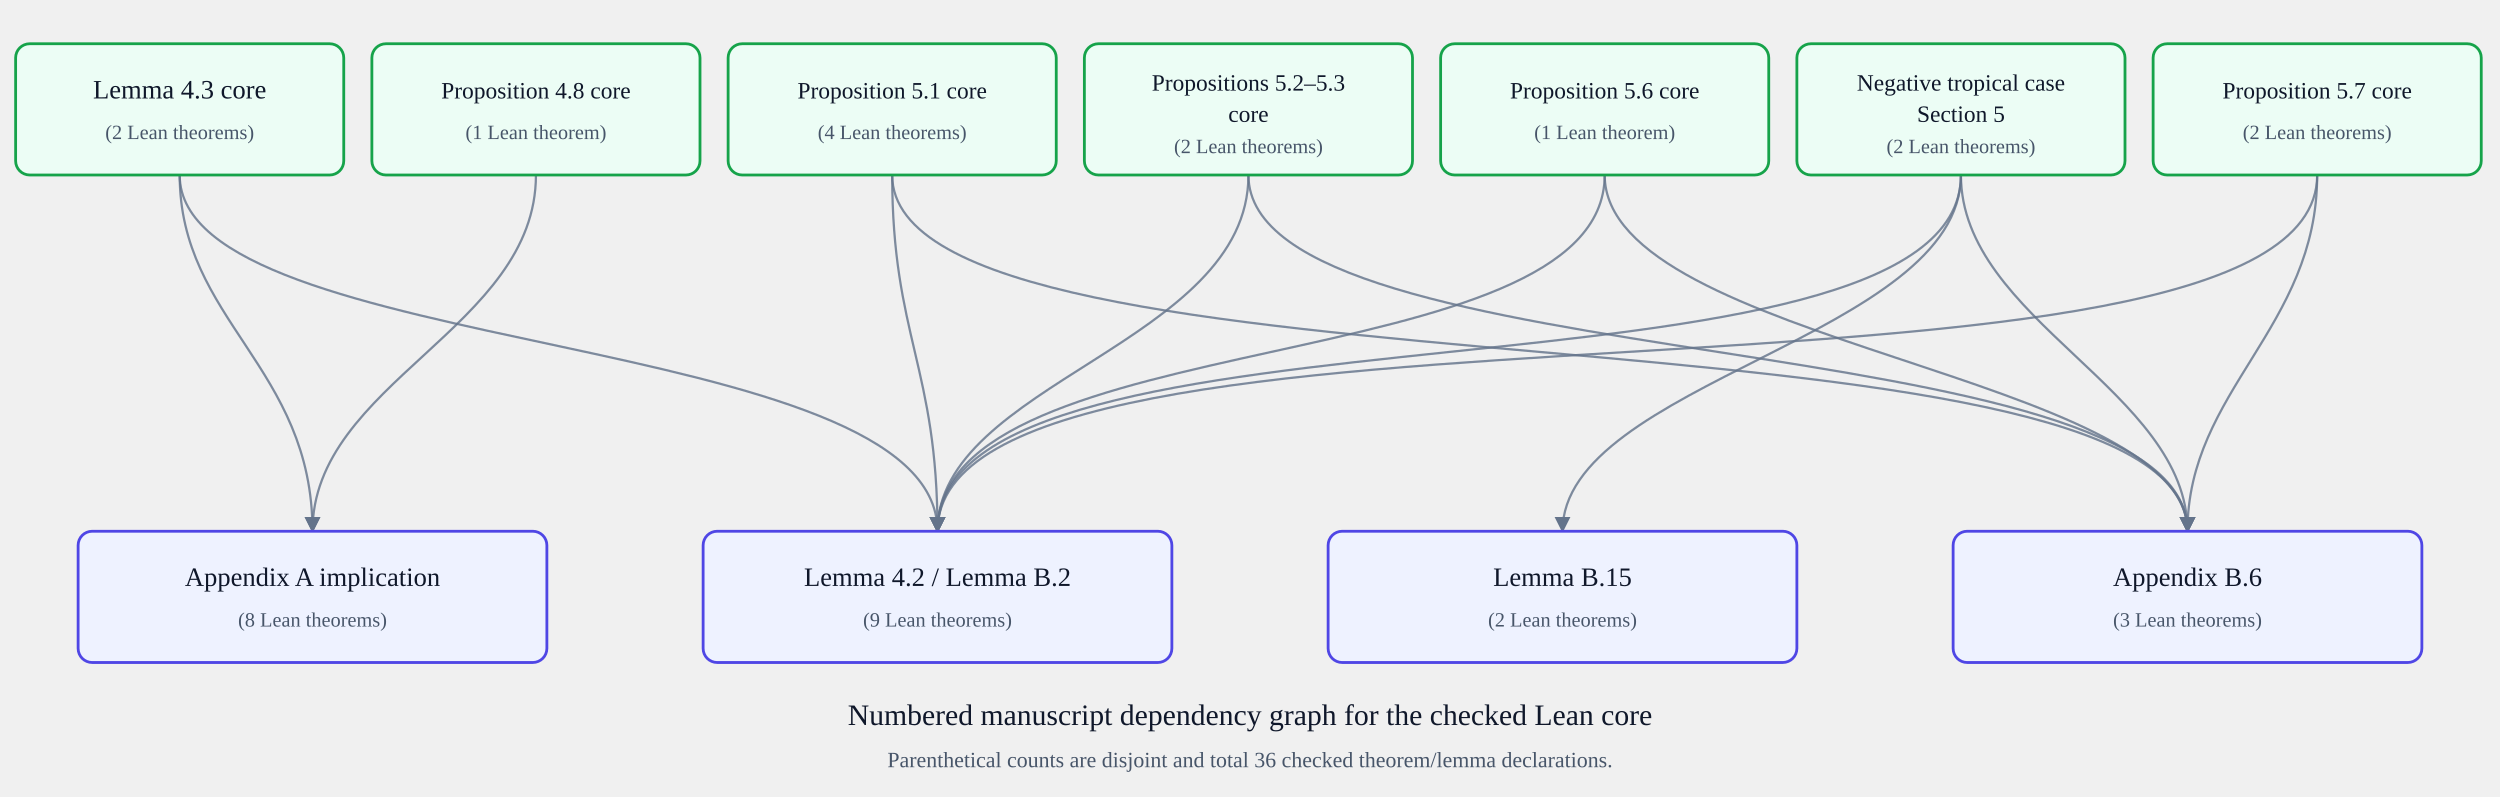
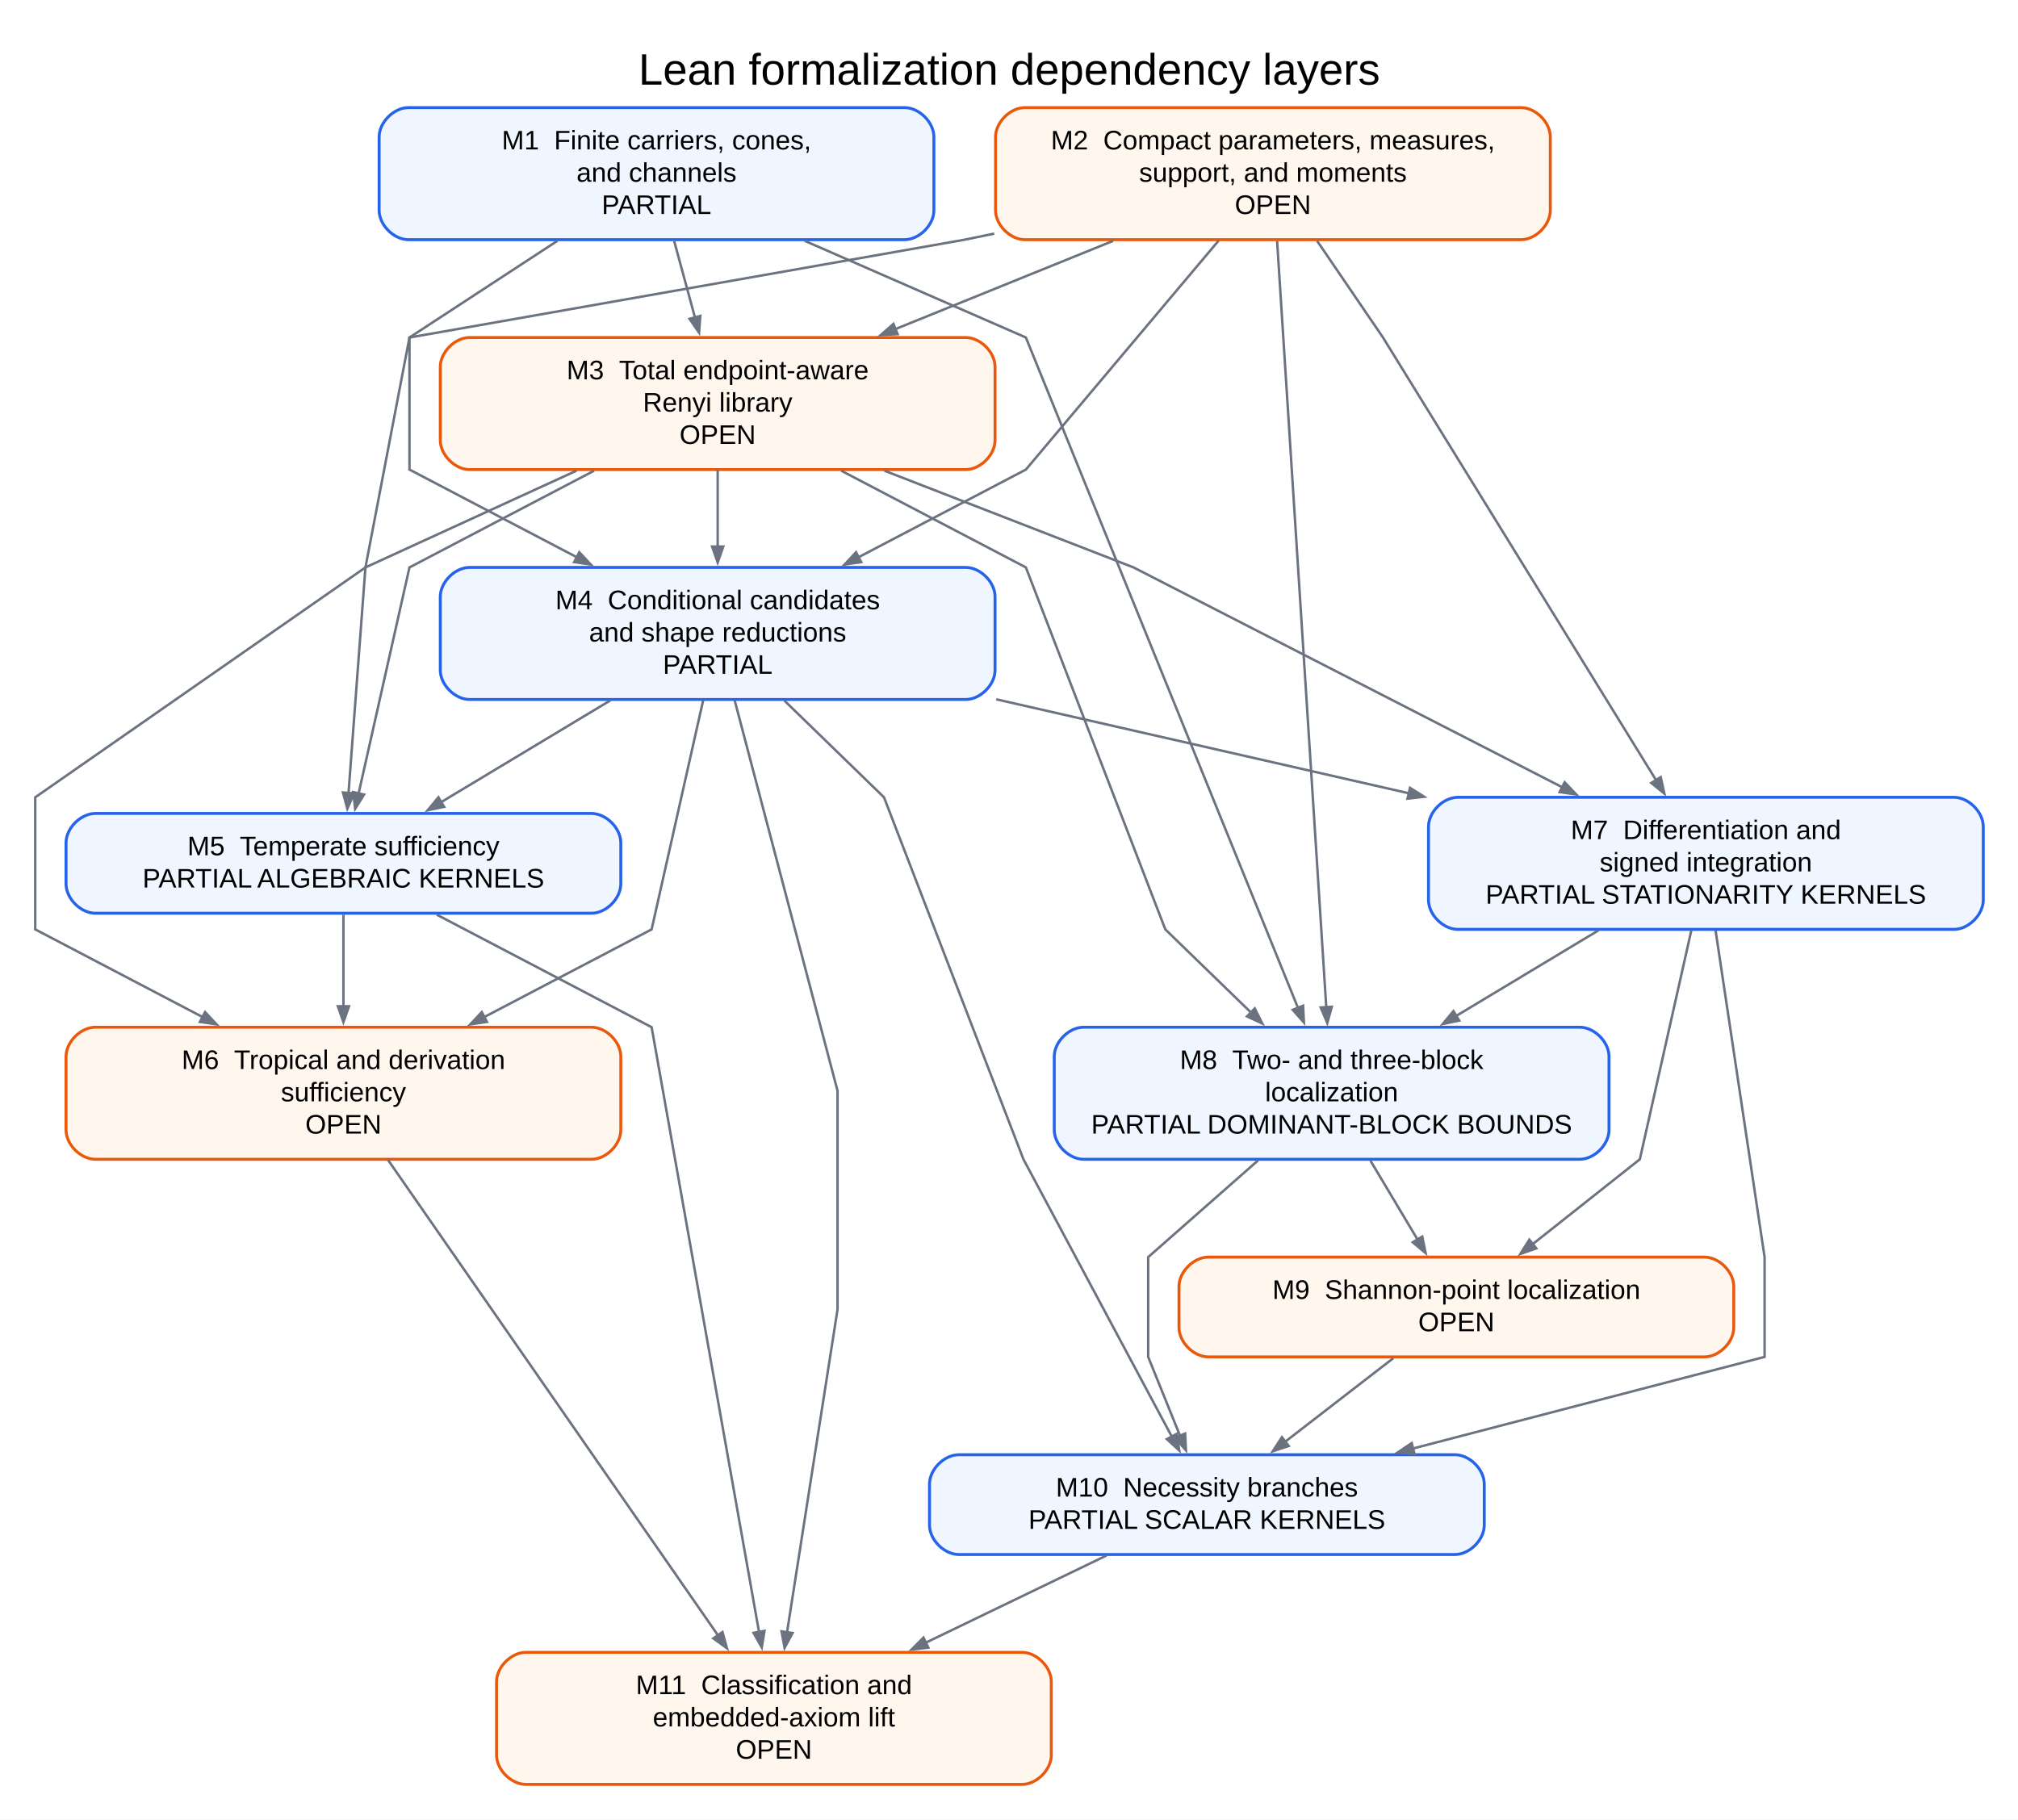
- <svg xmlns="http://www.w3.org/2000/svg" width="1600" height="510" viewBox="0 0 1600 510" role="img" aria-labelledby="title desc">
-   <defs>
-     <marker id="arrow" viewBox="0 0 10 10" refX="9" refY="5" markerWidth="7" markerHeight="7" orient="auto-start-reverse">
-       <path d="M 0 0 L 10 5 L 0 10 z" fill="#64748b" />
-     </marker>
-     <style>
-       .edge{fill:none;stroke:#64748b;stroke-width:1.45;stroke-opacity:.82;marker-end:url(#arrow)}
-       .paper{fill:#ecfdf5;stroke:#16a34a;stroke-width:1.8}
-       .boundary{fill:#eef2ff;stroke:#4f46e5;stroke-width:1.8}
-       .label{font-family:Georgia,Cambria,'Times New Roman',serif;font-size:17px;fill:#0f172a;text-anchor:middle}
-       .small-label{font-family:Georgia,Cambria,'Times New Roman',serif;font-size:15px;fill:#0f172a;text-anchor:middle}
-       .count{font-family:Georgia,Cambria,'Times New Roman',serif;font-size:13px;fill:#475569;text-anchor:middle}
-       .caption{font-family:Georgia,Cambria,'Times New Roman',serif;font-size:19px;fill:#0f172a;text-anchor:middle}
-       .legend{font-family:Georgia,Cambria,'Times New Roman',serif;font-size:14px;fill:#475569;text-anchor:middle}
-     </style>
-   </defs>
-   <path class="edge" d="M115 112 C115 205 200 235 200 340" />
-   <path class="edge" d="M115 112 C115 230 600 210 600 340" />
-   <path class="edge" d="M343 112 C343 210 200 245 200 340" />
-   <path class="edge" d="M571 112 C571 215 600 235 600 340" />
-   <path class="edge" d="M571 112 C571 265 1400 185 1400 340" />
-   <path class="edge" d="M799 112 C799 220 600 245 600 340" />
-   <path class="edge" d="M799 112 C799 245 1400 205 1400 340" />
-   <path class="edge" d="M1027 112 C1027 245 600 205 600 340" />
-   <path class="edge" d="M1027 112 C1027 220 1400 240 1400 340" />
-   <path class="edge" d="M1255 112 C1255 270 600 180 600 340" />
-   <path class="edge" d="M1255 112 C1255 215 1000 245 1000 340" />
-   <path class="edge" d="M1255 112 C1255 205 1400 250 1400 340" />
-   <path class="edge" d="M1483 112 C1483 285 600 165 600 340" />
-   <path class="edge" d="M1483 112 C1483 210 1400 250 1400 340" />
-   <rect class="paper" x="10" y="28" width="210" height="84" rx="9" />
-   <text class="label" x="115" y="63">Lemma 4.3 core</text>
-   <text class="count" x="115" y="89">(2 Lean theorems)</text>
-   <rect class="paper" x="238" y="28" width="210" height="84" rx="9" />
-   <text class="small-label" x="343" y="63">Proposition 4.8 core</text>
-   <text class="count" x="343" y="89">(1 Lean theorem)</text>
-   <rect class="paper" x="466" y="28" width="210" height="84" rx="9" />
-   <text class="small-label" x="571" y="63">Proposition 5.1 core</text>
-   <text class="count" x="571" y="89">(4 Lean theorems)</text>
-   <rect class="paper" x="694" y="28" width="210" height="84" rx="9" />
-   <text class="small-label" x="799" y="58">Propositions 5.2–5.3</text>
-   <text class="small-label" x="799" y="78">core</text>
-   <text class="count" x="799" y="98">(2 Lean theorems)</text>
-   <rect class="paper" x="922" y="28" width="210" height="84" rx="9" />
-   <text class="small-label" x="1027" y="63">Proposition 5.6 core</text>
-   <text class="count" x="1027" y="89">(1 Lean theorem)</text>
-   <rect class="paper" x="1150" y="28" width="210" height="84" rx="9" />
-   <text class="small-label" x="1255" y="58">Negative tropical case</text>
-   <text class="small-label" x="1255" y="78">Section 5</text>
-   <text class="count" x="1255" y="98">(2 Lean theorems)</text>
-   <rect class="paper" x="1378" y="28" width="210" height="84" rx="9" />
-   <text class="small-label" x="1483" y="63">Proposition 5.7 core</text>
-   <text class="count" x="1483" y="89">(2 Lean theorems)</text>
-   <rect class="boundary" x="50" y="340" width="300" height="84" rx="9" />
-   <text class="label" x="200" y="375">Appendix A implication</text>
-   <text class="count" x="200" y="401">(8 Lean theorems)</text>
-   <rect class="boundary" x="450" y="340" width="300" height="84" rx="9" />
-   <text class="label" x="600" y="375">Lemma 4.2 / Lemma B.2</text>
-   <text class="count" x="600" y="401">(9 Lean theorems)</text>
-   <rect class="boundary" x="850" y="340" width="300" height="84" rx="9" />
-   <text class="label" x="1000" y="375">Lemma B.15</text>
-   <text class="count" x="1000" y="401">(2 Lean theorems)</text>
-   <rect class="boundary" x="1250" y="340" width="300" height="84" rx="9" />
-   <text class="label" x="1400" y="375">Appendix B.6</text>
-   <text class="count" x="1400" y="401">(3 Lean theorems)</text>
-   <text class="caption" x="800" y="464">Numbered manuscript dependency graph for the checked Lean core</text>
-   <text class="legend" x="800" y="491">Parenthetical counts are disjoint and total 36 checked theorem/lemma declarations.</text>
+ <svg xmlns="http://www.w3.org/2000/svg" width="825pt" height="744pt" viewBox="0.00 0.00 825.00 744.00">
+   <g id="graph0" class="graph" transform="scale(1 1) rotate(0) translate(14.4 729.6)">
+     <polygon fill="white" stroke="none" points="-14.4,14.4 -14.4,-729.6 810.8,-729.6 810.8,14.4 -14.4,14.4" />
+     <text xml:space="preserve" text-anchor="middle" x="398.2" y="-695" font-family="Arial" font-size="18.00">Lean formalization dependency layers</text>
+     <g id="node1" class="node">
+       <path fill="#eff6ff" stroke="#2563eb" stroke-width="1.2" d="M355.4,-685.6C355.4,-685.6 152.6,-685.6 152.6,-685.6 146.6,-685.6 140.6,-679.6 140.6,-673.6 140.6,-673.6 140.6,-643.6 140.6,-643.6 140.6,-637.6 146.6,-631.6 152.6,-631.6 152.6,-631.6 355.4,-631.6 355.4,-631.6 361.4,-631.6 367.4,-637.6 367.4,-643.6 367.4,-643.6 367.4,-673.6 367.4,-673.6 367.4,-679.6 361.4,-685.6 355.4,-685.6" />
+       <text xml:space="preserve" text-anchor="middle" x="254" y="-668.5" font-family="Arial" font-size="11.00">M1  Finite carriers, cones,</text>
+       <text xml:space="preserve" text-anchor="middle" x="254" y="-655.3" font-family="Arial" font-size="11.00">and channels</text>
+       <text xml:space="preserve" text-anchor="middle" x="254" y="-642.1" font-family="Arial" font-size="11.00">PARTIAL</text>
+     </g>
+     <g id="node3" class="node">
+       <path fill="#fff7ed" stroke="#ea580c" stroke-width="1.2" d="M380.4,-591.6C380.4,-591.6 177.6,-591.6 177.6,-591.6 171.6,-591.6 165.6,-585.6 165.6,-579.6 165.6,-579.6 165.6,-549.6 165.6,-549.6 165.6,-543.6 171.6,-537.6 177.6,-537.6 177.6,-537.6 380.4,-537.6 380.4,-537.6 386.4,-537.6 392.4,-543.6 392.4,-549.6 392.4,-549.6 392.4,-579.6 392.4,-579.6 392.4,-585.6 386.4,-591.6 380.4,-591.6" />
+       <text xml:space="preserve" text-anchor="middle" x="279" y="-574.5" font-family="Arial" font-size="11.00">M3  Total endpoint-aware</text>
+       <text xml:space="preserve" text-anchor="middle" x="279" y="-561.3" font-family="Arial" font-size="11.00">Renyi library</text>
+       <text xml:space="preserve" text-anchor="middle" x="279" y="-548.1" font-family="Arial" font-size="11.00">OPEN</text>
+     </g>
+     <g id="edge1" class="edge">
+       <path fill="none" stroke="#6b7280" d="M261.1,-631.48C263.79,-621.57 266.9,-610.12 269.77,-599.58" />
+       <polygon fill="#6b7280" stroke="#6b7280" points="271.89,-600.43 271.4,-593.56 267.5,-599.24 271.89,-600.43" />
+     </g>
+     <g id="node4" class="node">
+       <path fill="#eff6ff" stroke="#2563eb" stroke-width="1.2" d="M380.4,-497.6C380.4,-497.6 177.6,-497.6 177.6,-497.6 171.6,-497.6 165.6,-491.6 165.6,-485.6 165.6,-485.6 165.6,-455.6 165.6,-455.6 165.6,-449.6 171.6,-443.6 177.6,-443.6 177.6,-443.6 380.4,-443.6 380.4,-443.6 386.4,-443.6 392.4,-449.6 392.4,-455.6 392.4,-455.6 392.4,-485.6 392.4,-485.6 392.4,-491.6 386.4,-497.6 380.4,-497.6" />
+       <text xml:space="preserve" text-anchor="middle" x="279" y="-480.5" font-family="Arial" font-size="11.00">M4  Conditional candidates</text>
+       <text xml:space="preserve" text-anchor="middle" x="279" y="-467.3" font-family="Arial" font-size="11.00">and shape reductions</text>
+       <text xml:space="preserve" text-anchor="middle" x="279" y="-454.1" font-family="Arial" font-size="11.00">PARTIAL</text>
+     </g>
+     <g id="edge3" class="edge">
+       <path fill="none" stroke="#6b7280" d="M213.5,-631.14C185.4,-612.77 153,-591.6 153,-591.6 153,-591.6 153,-537.6 153,-537.6 153,-537.6 188.23,-519.14 221.44,-501.75" />
+       <polygon fill="#6b7280" stroke="#6b7280" points="222.43,-503.8 227.14,-498.77 220.32,-499.77 222.43,-503.8" />
+     </g>
+     <g id="node8" class="node">
+       <path fill="#eff6ff" stroke="#2563eb" stroke-width="1.2" d="M631.4,-309.6C631.4,-309.6 428.6,-309.6 428.6,-309.6 422.6,-309.6 416.6,-303.6 416.6,-297.6 416.6,-297.6 416.6,-267.6 416.6,-267.6 416.6,-261.6 422.6,-255.6 428.6,-255.6 428.6,-255.6 631.4,-255.6 631.4,-255.6 637.4,-255.6 643.4,-261.6 643.4,-267.6 643.4,-267.6 643.4,-297.6 643.4,-297.6 643.4,-303.6 637.4,-309.6 631.4,-309.6" />
+       <text xml:space="preserve" text-anchor="middle" x="530" y="-292.5" font-family="Arial" font-size="11.00">M8  Two- and three-block</text>
+       <text xml:space="preserve" text-anchor="middle" x="530" y="-279.3" font-family="Arial" font-size="11.00">localization</text>
+       <text xml:space="preserve" text-anchor="middle" x="530" y="-266.1" font-family="Arial" font-size="11.00">PARTIAL DOMINANT-BLOCK BOUNDS</text>
+     </g>
+     <g id="edge15" class="edge">
+       <path fill="none" stroke="#6b7280" d="M314.55,-631.14C356.56,-612.77 405,-591.6 405,-591.6 405,-591.6 483.75,-397.56 516.24,-317.51" />
+       <polygon fill="#6b7280" stroke="#6b7280" points="518.33,-318.41 518.67,-311.53 514.11,-316.7 518.33,-318.41" />
+     </g>
+     <g id="node2" class="node">
+       <path fill="#fff7ed" stroke="#ea580c" stroke-width="1.2" d="M607.4,-685.6C607.4,-685.6 404.6,-685.6 404.6,-685.6 398.6,-685.6 392.6,-679.6 392.6,-673.6 392.6,-673.6 392.6,-643.6 392.6,-643.6 392.6,-637.6 398.6,-631.6 404.6,-631.6 404.6,-631.6 607.4,-631.6 607.4,-631.6 613.4,-631.6 619.4,-637.6 619.4,-643.6 619.4,-643.6 619.4,-673.6 619.4,-673.6 619.4,-679.6 613.4,-685.6 607.4,-685.6" />
+       <text xml:space="preserve" text-anchor="middle" x="506" y="-668.5" font-family="Arial" font-size="11.00">M2  Compact parameters, measures,</text>
+       <text xml:space="preserve" text-anchor="middle" x="506" y="-655.3" font-family="Arial" font-size="11.00">support, and moments</text>
+       <text xml:space="preserve" text-anchor="middle" x="506" y="-642.1" font-family="Arial" font-size="11.00">OPEN</text>
+     </g>
+     <g id="edge2" class="edge">
+       <path fill="none" stroke="#6b7280" d="M440.65,-631.11C412.75,-619.81 380.1,-606.57 351.47,-594.97" />
+       <polygon fill="#6b7280" stroke="#6b7280" points="352.57,-592.96 345.69,-592.63 350.86,-597.18 352.57,-592.96" />
+     </g>
+     <g id="edge4" class="edge">
+       <path fill="none" stroke="#6b7280" d="M483.84,-631.27C454.1,-595.94 405,-537.6 405,-537.6 405,-537.6 369.77,-519.14 336.56,-501.75" />
+       <polygon fill="#6b7280" stroke="#6b7280" points="337.68,-499.77 330.86,-498.77 335.57,-503.8 337.68,-499.77" />
+     </g>
+     <g id="node5" class="node">
+       <path fill="#eff6ff" stroke="#2563eb" stroke-width="1.2" d="M227.4,-397C227.4,-397 24.6,-397 24.6,-397 18.6,-397 12.6,-391 12.6,-385 12.6,-385 12.6,-368.2 12.6,-368.2 12.6,-362.2 18.6,-356.2 24.6,-356.2 24.6,-356.2 227.4,-356.2 227.4,-356.2 233.4,-356.2 239.4,-362.2 239.4,-368.2 239.4,-368.2 239.4,-385 239.4,-385 239.4,-391 233.4,-397 227.4,-397" />
+       <text xml:space="preserve" text-anchor="middle" x="126" y="-379.9" font-family="Arial" font-size="11.00">M5  Temperate sufficiency</text>
+       <text xml:space="preserve" text-anchor="middle" x="126" y="-366.7" font-family="Arial" font-size="11.00">PARTIAL ALGEBRAIC KERNELS</text>
+     </g>
+     <g id="edge6" class="edge">
+       <path fill="none" stroke="#6b7280" d="M392.08,-634.09C384.62,-632.55 380,-631.6 380,-631.6 380,-631.6 153,-591.6 153,-591.6 153,-591.6 135,-497.6 135,-497.6 135,-497.6 130.72,-440.47 128.06,-405.05" />
+       <polygon fill="#6b7280" stroke="#6b7280" points="130.35,-405.24 127.6,-398.92 125.82,-405.58 130.35,-405.24" />
+     </g>
+     <g id="node7" class="node">
+       <path fill="#eff6ff" stroke="#2563eb" stroke-width="1.2" d="M784.4,-403.6C784.4,-403.6 581.6,-403.6 581.6,-403.6 575.6,-403.6 569.6,-397.6 569.6,-391.6 569.6,-391.6 569.6,-361.6 569.6,-361.6 569.6,-355.6 575.6,-349.6 581.6,-349.6 581.6,-349.6 784.4,-349.6 784.4,-349.6 790.4,-349.6 796.4,-355.6 796.4,-361.6 796.4,-361.6 796.4,-391.6 796.4,-391.6 796.4,-397.6 790.4,-403.6 784.4,-403.6" />
+       <text xml:space="preserve" text-anchor="middle" x="683" y="-386.5" font-family="Arial" font-size="11.00">M7  Differentiation and</text>
+       <text xml:space="preserve" text-anchor="middle" x="683" y="-373.3" font-family="Arial" font-size="11.00">signed integration</text>
+       <text xml:space="preserve" text-anchor="middle" x="683" y="-360.1" font-family="Arial" font-size="11.00">PARTIAL STATIONARITY KERNELS</text>
+     </g>
+     <g id="edge12" class="edge">
+       <path fill="none" stroke="#6b7280" d="M524.04,-631.14C536.56,-612.77 551,-591.6 551,-591.6 551,-591.6 625.7,-470.5 662.71,-410.5" />
+       <polygon fill="#6b7280" stroke="#6b7280" points="664.54,-411.86 666.02,-405.13 660.67,-409.47 664.54,-411.86" />
+     </g>
+     <g id="edge16" class="edge">
+       <path fill="none" stroke="#6b7280" d="M507.71,-631C511.97,-564.5 523.1,-391.08 527.83,-317.45" />
+       <polygon fill="#6b7280" stroke="#6b7280" points="530.07,-317.96 528.22,-311.32 525.53,-317.66 530.07,-317.96" />
+     </g>
+     <g id="edge5" class="edge">
+       <path fill="none" stroke="#6b7280" d="M279,-537.48C279,-527.66 279,-516.34 279,-505.89" />
+       <polygon fill="#6b7280" stroke="#6b7280" points="281.28,-506.12 279,-499.62 276.73,-506.12 281.28,-506.12" />
+     </g>
+     <g id="edge7" class="edge">
+       <path fill="none" stroke="#6b7280" d="M228.48,-537.14C193.42,-518.77 153,-497.6 153,-497.6 153,-497.6 140.15,-440.47 132.18,-405.05" />
+       <polygon fill="#6b7280" stroke="#6b7280" points="134.44,-404.73 130.79,-398.89 130,-405.73 134.44,-404.73" />
+     </g>
+     <g id="node6" class="node">
+       <path fill="#fff7ed" stroke="#ea580c" stroke-width="1.2" d="M227.4,-309.6C227.4,-309.6 24.6,-309.6 24.6,-309.6 18.6,-309.6 12.6,-303.6 12.6,-297.6 12.6,-297.6 12.6,-267.6 12.6,-267.6 12.6,-261.6 18.6,-255.6 24.6,-255.6 24.6,-255.6 227.4,-255.6 227.4,-255.6 233.4,-255.6 239.4,-261.6 239.4,-267.6 239.4,-267.6 239.4,-297.6 239.4,-297.6 239.4,-303.6 233.4,-309.6 227.4,-309.6" />
+       <text xml:space="preserve" text-anchor="middle" x="126" y="-292.5" font-family="Arial" font-size="11.00">M6  Tropical and derivation</text>
+       <text xml:space="preserve" text-anchor="middle" x="126" y="-279.3" font-family="Arial" font-size="11.00">sufficiency</text>
+       <text xml:space="preserve" text-anchor="middle" x="126" y="-266.1" font-family="Arial" font-size="11.00">OPEN</text>
+     </g>
+     <g id="edge9" class="edge">
+       <path fill="none" stroke="#6b7280" d="M221.26,-537.14C181.2,-518.77 135,-497.6 135,-497.6 135,-497.6 0,-403.6 0,-403.6 0,-403.6 0,-349.6 0,-349.6 0,-349.6 35.23,-331.14 68.44,-313.75" />
+       <polygon fill="#6b7280" stroke="#6b7280" points="69.43,-315.8 74.14,-310.77 67.32,-311.77 69.43,-315.8" />
+     </g>
+     <g id="edge13" class="edge">
+       <path fill="none" stroke="#6b7280" d="M347.17,-537.14C394.46,-518.77 449,-497.6 449,-497.6 449,-497.6 555.04,-443.22 624.35,-407.68" />
+       <polygon fill="#6b7280" stroke="#6b7280" points="625.27,-409.76 630.01,-404.77 623.19,-405.72 625.27,-409.76" />
+     </g>
+     <g id="edge17" class="edge">
+       <path fill="none" stroke="#6b7280" d="M329.52,-537.14C364.58,-518.77 405,-497.6 405,-497.6 405,-497.6 462,-349.6 462,-349.6 462,-349.6 479.92,-332.21 497.36,-315.28" />
+       <polygon fill="#6b7280" stroke="#6b7280" points="498.57,-317.28 501.65,-311.12 495.4,-314.01 498.57,-317.28" />
+     </g>
+     <g id="edge8" class="edge">
+       <path fill="none" stroke="#6b7280" d="M235.16,-443.24C213.32,-430.11 187.12,-414.35 165.86,-401.57" />
+       <polygon fill="#6b7280" stroke="#6b7280" points="167.19,-399.71 160.44,-398.31 164.84,-403.61 167.19,-399.71" />
+     </g>
+     <g id="edge10" class="edge">
+       <path fill="none" stroke="#6b7280" d="M273.07,-443.27C265.13,-407.94 252,-349.6 252,-349.6 252,-349.6 216.77,-331.14 183.56,-313.75" />
+       <polygon fill="#6b7280" stroke="#6b7280" points="184.68,-311.77 177.86,-310.77 182.57,-315.8 184.68,-311.77" />
+     </g>
+     <g id="edge14" class="edge">
+       <path fill="none" stroke="#6b7280" d="M392.88,-443.67C445.59,-431.66 508.26,-417.39 561.84,-405.19" />
+       <polygon fill="#6b7280" stroke="#6b7280" points="562.03,-407.48 567.86,-403.82 561.02,-403.04 562.03,-407.48" />
+     </g>
+     <g id="node10" class="node">
+       <path fill="#eff6ff" stroke="#2563eb" stroke-width="1.2" d="M580.4,-134.8C580.4,-134.8 377.6,-134.8 377.6,-134.8 371.6,-134.8 365.6,-128.8 365.6,-122.8 365.6,-122.8 365.6,-106 365.6,-106 365.6,-100 371.6,-94 377.6,-94 377.6,-94 580.4,-94 580.4,-94 586.4,-94 592.4,-100 592.4,-106 592.4,-106 592.4,-122.8 592.4,-122.8 592.4,-128.8 586.4,-134.8 580.4,-134.8" />
+       <text xml:space="preserve" text-anchor="middle" x="479" y="-117.7" font-family="Arial" font-size="11.00">M10  Necessity branches</text>
+       <text xml:space="preserve" text-anchor="middle" x="479" y="-104.5" font-family="Arial" font-size="11.00">PARTIAL SCALAR KERNELS</text>
+     </g>
+     <g id="edge21" class="edge">
+       <path fill="none" stroke="#6b7280" d="M306.27,-443.14C325.18,-424.77 347,-403.6 347,-403.6 347,-403.6 404,-255.6 404,-255.6 404,-255.6 442.93,-182.84 464.69,-142.15" />
+       <polygon fill="#6b7280" stroke="#6b7280" points="466.64,-143.33 467.7,-136.52 462.63,-141.18 466.64,-143.33" />
+     </g>
+     <g id="node11" class="node">
+       <path fill="#fff7ed" stroke="#ea580c" stroke-width="1.2" d="M403.4,-54C403.4,-54 200.6,-54 200.6,-54 194.6,-54 188.6,-48 188.6,-42 188.6,-42 188.6,-12 188.6,-12 188.6,-6 194.6,0 200.6,0 200.6,0 403.4,0 403.4,0 409.4,0 415.4,-6 415.4,-12 415.4,-12 415.4,-42 415.4,-42 415.4,-48 409.4,-54 403.4,-54" />
+       <text xml:space="preserve" text-anchor="middle" x="302" y="-36.9" font-family="Arial" font-size="11.00">M11  Classification and</text>
+       <text xml:space="preserve" text-anchor="middle" x="302" y="-23.7" font-family="Arial" font-size="11.00">embedded-axiom lift</text>
+       <text xml:space="preserve" text-anchor="middle" x="302" y="-10.5" font-family="Arial" font-size="11.00">OPEN</text>
+     </g>
+     <g id="edge25" class="edge">
+       <path fill="none" stroke="#6b7280" d="M285.92,-443.35C299.42,-392.07 328,-283.6 328,-283.6 328,-283.6 328,-283.6 328,-194.2 328,-194.2 314.95,-110.75 307.34,-62.11" />
+       <polygon fill="#6b7280" stroke="#6b7280" points="309.61,-61.9 306.35,-55.83 305.11,-62.6 309.61,-61.9" />
+     </g>
+     <g id="edge11" class="edge">
+       <path fill="none" stroke="#6b7280" d="M126,-355.64C126,-344.61 126,-330.6 126,-317.88" />
+       <polygon fill="#6b7280" stroke="#6b7280" points="128.28,-318.17 126,-311.67 123.73,-318.17 128.28,-318.17" />
+     </g>
+     <g id="edge26" class="edge">
+       <path fill="none" stroke="#6b7280" d="M164.15,-355.62C201.23,-336.19 252,-309.6 252,-309.6 252,-309.6 282.58,-137.37 295.91,-62.3" />
+       <polygon fill="#6b7280" stroke="#6b7280" points="298.14,-62.78 297.03,-55.98 293.66,-61.98 298.14,-62.78" />
+     </g>
+     <g id="edge27" class="edge">
+       <path fill="none" stroke="#6b7280" d="M144.17,-255.42C176.45,-208.91 243.7,-112 279.09,-61" />
+       <polygon fill="#6b7280" stroke="#6b7280" points="280.96,-62.3 282.8,-55.67 277.22,-59.71 280.96,-62.3" />
+     </g>
+     <g id="edge18" class="edge">
+       <path fill="none" stroke="#6b7280" d="M639.16,-349.24C620.99,-338.31 599.8,-325.57 580.95,-314.23" />
+       <polygon fill="#6b7280" stroke="#6b7280" points="582.16,-312.31 575.41,-310.91 579.81,-316.21 582.16,-312.31" />
+     </g>
+     <g id="node9" class="node">
+       <path fill="#fff7ed" stroke="#ea580c" stroke-width="1.2" d="M682.4,-215.6C682.4,-215.6 479.6,-215.6 479.6,-215.6 473.6,-215.6 467.6,-209.6 467.6,-203.6 467.6,-203.6 467.6,-186.8 467.6,-186.8 467.6,-180.8 473.6,-174.8 479.6,-174.8 479.6,-174.8 682.4,-174.8 682.4,-174.8 688.4,-174.8 694.4,-180.8 694.4,-186.8 694.4,-186.8 694.4,-203.6 694.4,-203.6 694.4,-209.6 688.4,-215.6 682.4,-215.6" />
+       <text xml:space="preserve" text-anchor="middle" x="581" y="-198.5" font-family="Arial" font-size="11.00">M9  Shannon-point localization</text>
+       <text xml:space="preserve" text-anchor="middle" x="581" y="-185.3" font-family="Arial" font-size="11.00">OPEN</text>
+     </g>
+     <g id="edge19" class="edge">
+       <path fill="none" stroke="#6b7280" d="M677.07,-349.27C669.13,-313.94 656,-255.6 656,-255.6 656,-255.6 632.83,-237.25 612.25,-220.95" />
+       <polygon fill="#6b7280" stroke="#6b7280" points="613.67,-219.17 607.16,-216.92 610.84,-222.74 613.67,-219.17" />
+     </g>
+     <g id="edge22" class="edge">
+       <path fill="none" stroke="#6b7280" d="M686.96,-349.18C693.78,-303.73 707,-215.6 707,-215.6 707,-215.6 707,-174.8 707,-174.8 707,-174.8 628,-154.22 563,-137.28" />
+       <polygon fill="#6b7280" stroke="#6b7280" points="563.88,-135.16 557.02,-135.73 562.74,-139.57 563.88,-135.16" />
+     </g>
+     <g id="edge20" class="edge">
+       <path fill="none" stroke="#6b7280" d="M545.86,-255.05C551.99,-244.78 558.99,-233.06 565.12,-222.79" />
+       <polygon fill="#6b7280" stroke="#6b7280" points="567.05,-224 568.43,-217.25 563.14,-221.67 567.05,-224" />
+     </g>
+     <g id="edge23" class="edge">
+       <path fill="none" stroke="#6b7280" d="M499.93,-255.14C479.06,-236.77 455,-215.6 455,-215.6 455,-215.6 455,-174.8 455,-174.8 455,-174.8 461.79,-158 468.14,-142.27" />
+       <polygon fill="#6b7280" stroke="#6b7280" points="470.12,-143.46 470.44,-136.58 465.9,-141.76 470.12,-143.46" />
+     </g>
+     <g id="edge24" class="edge">
+       <path fill="none" stroke="#6b7280" d="M555.26,-174.32C541.73,-163.86 525.03,-150.96 510.71,-139.89" />
+       <polygon fill="#6b7280" stroke="#6b7280" points="512.46,-138.38 505.93,-136.2 509.68,-141.98 512.46,-138.38" />
+     </g>
+     <g id="edge28" class="edge">
+       <path fill="none" stroke="#6b7280" d="M437.95,-93.59C416.01,-83.01 388.55,-69.76 364.07,-57.95" />
+       <polygon fill="#6b7280" stroke="#6b7280" points="365.12,-55.93 358.28,-55.15 363.14,-60.03 365.12,-55.93" />
+     </g>
+   </g>
</svg>
